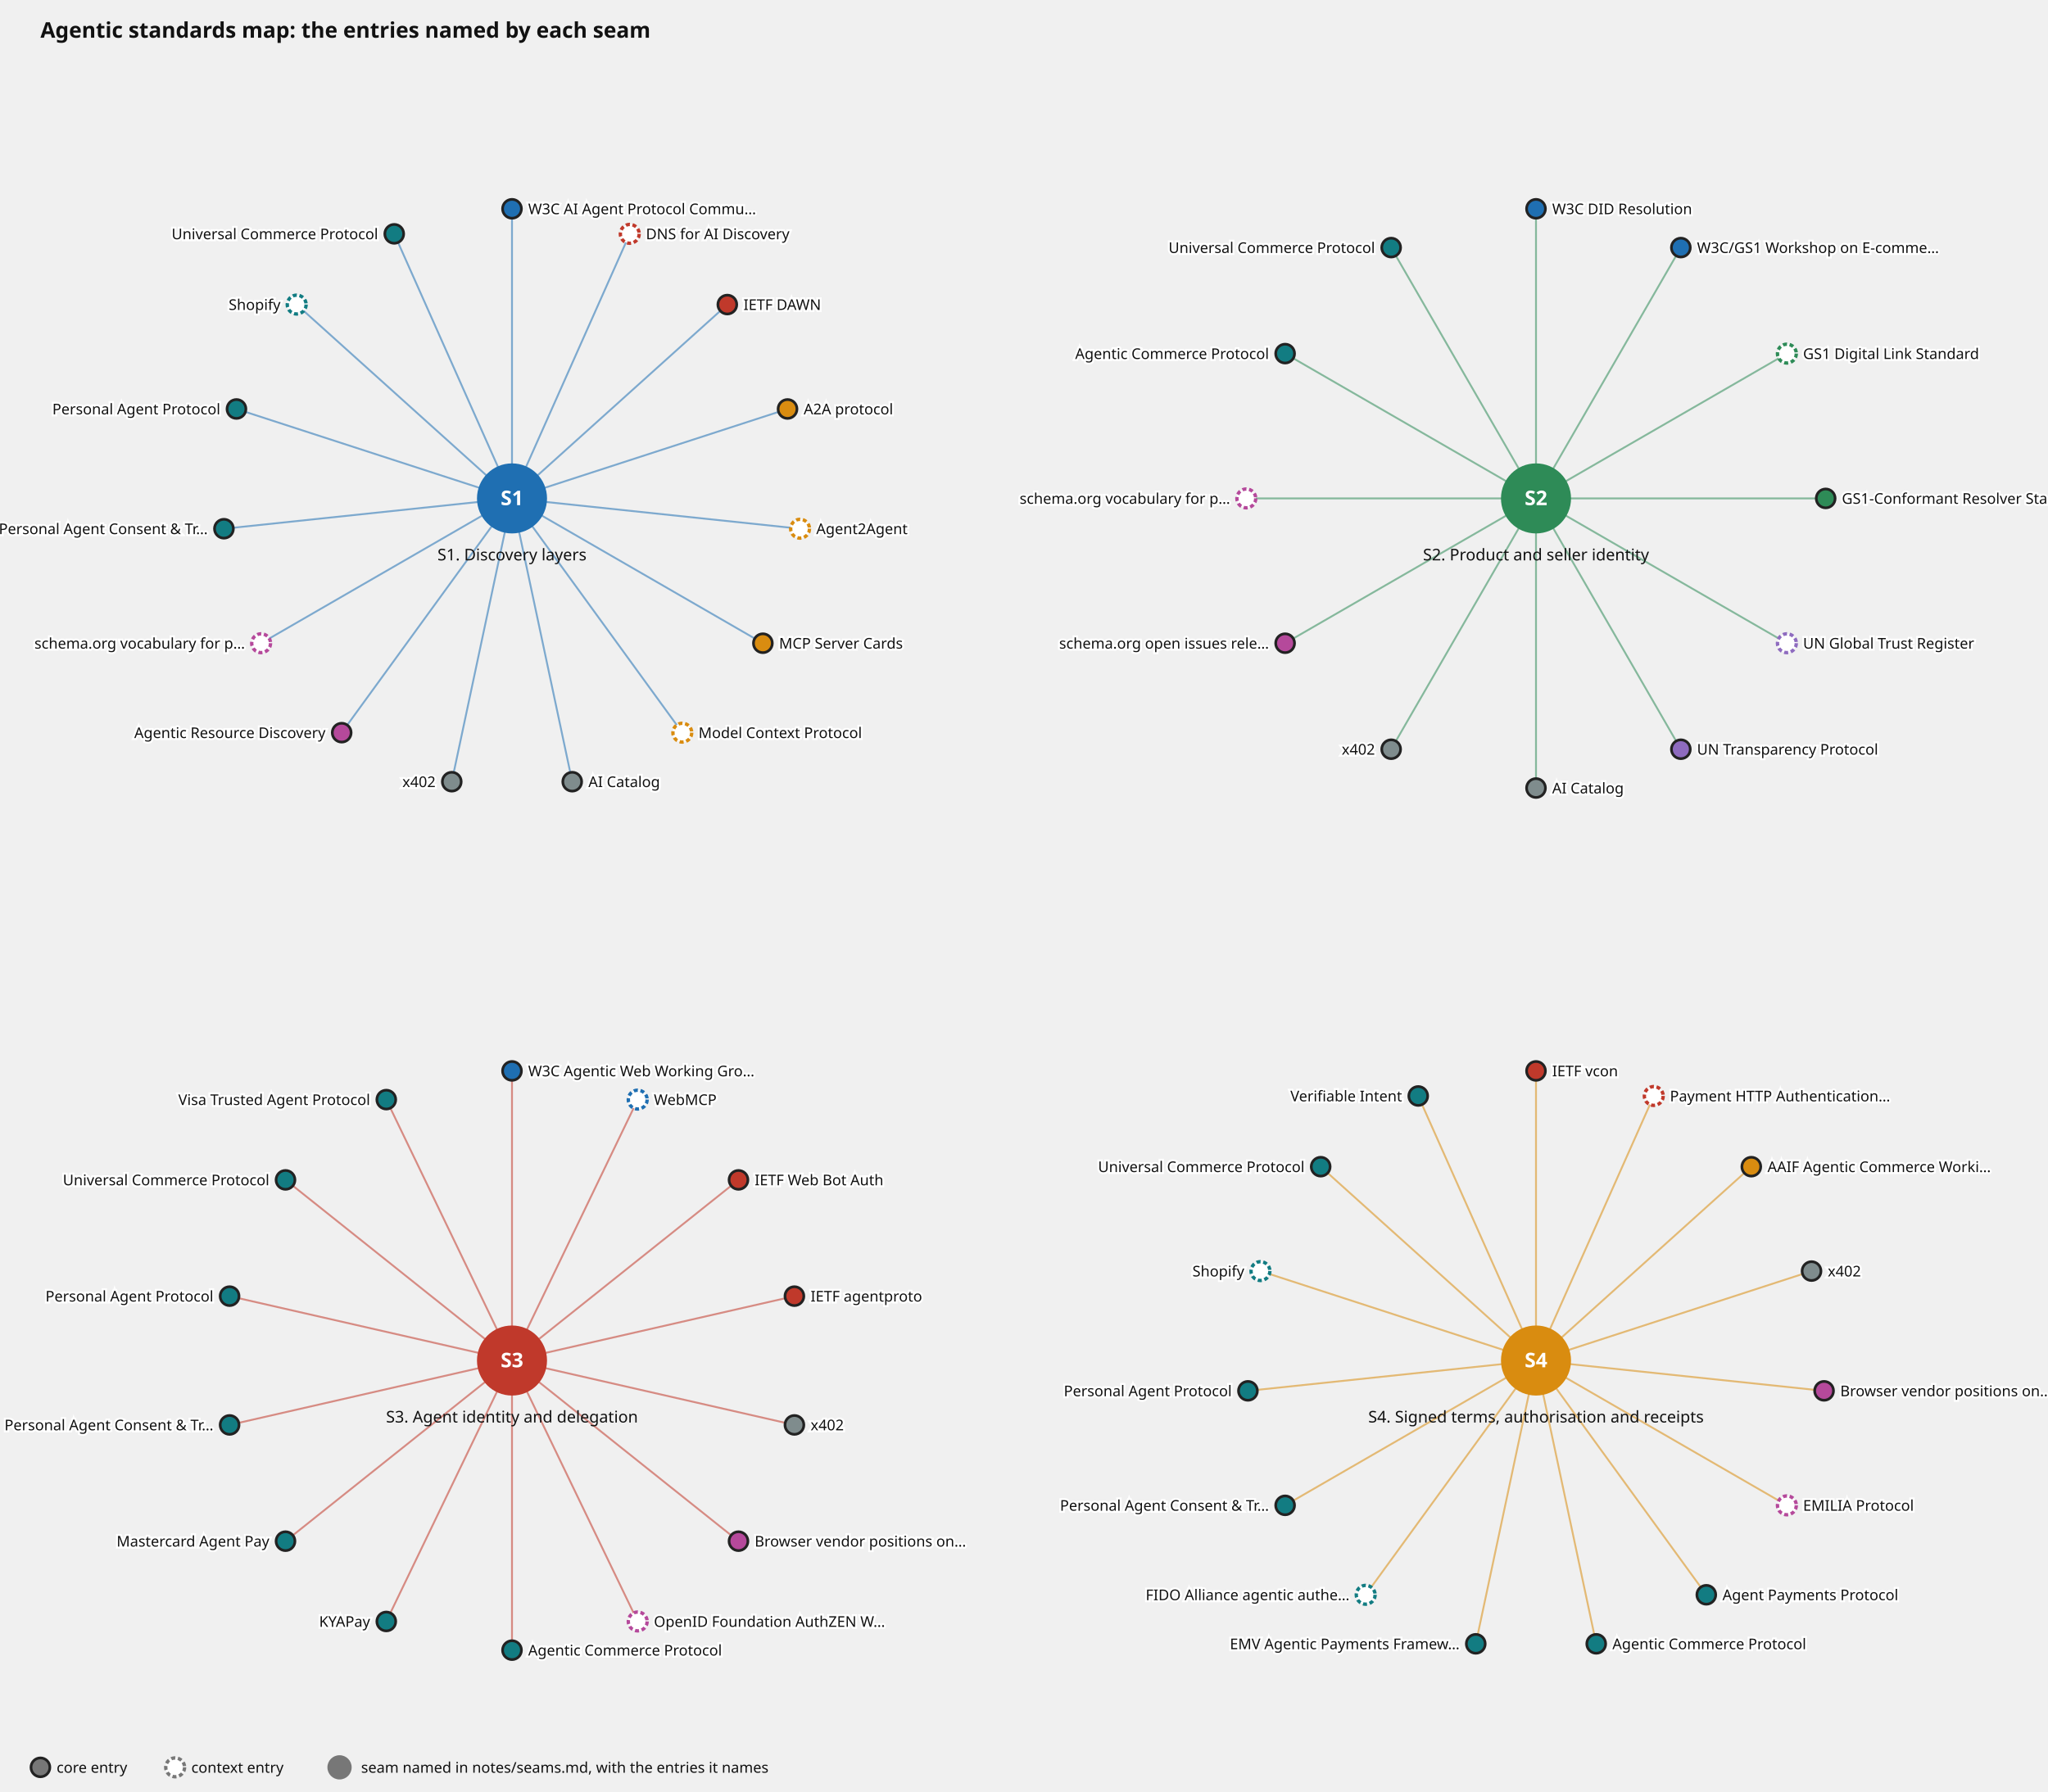
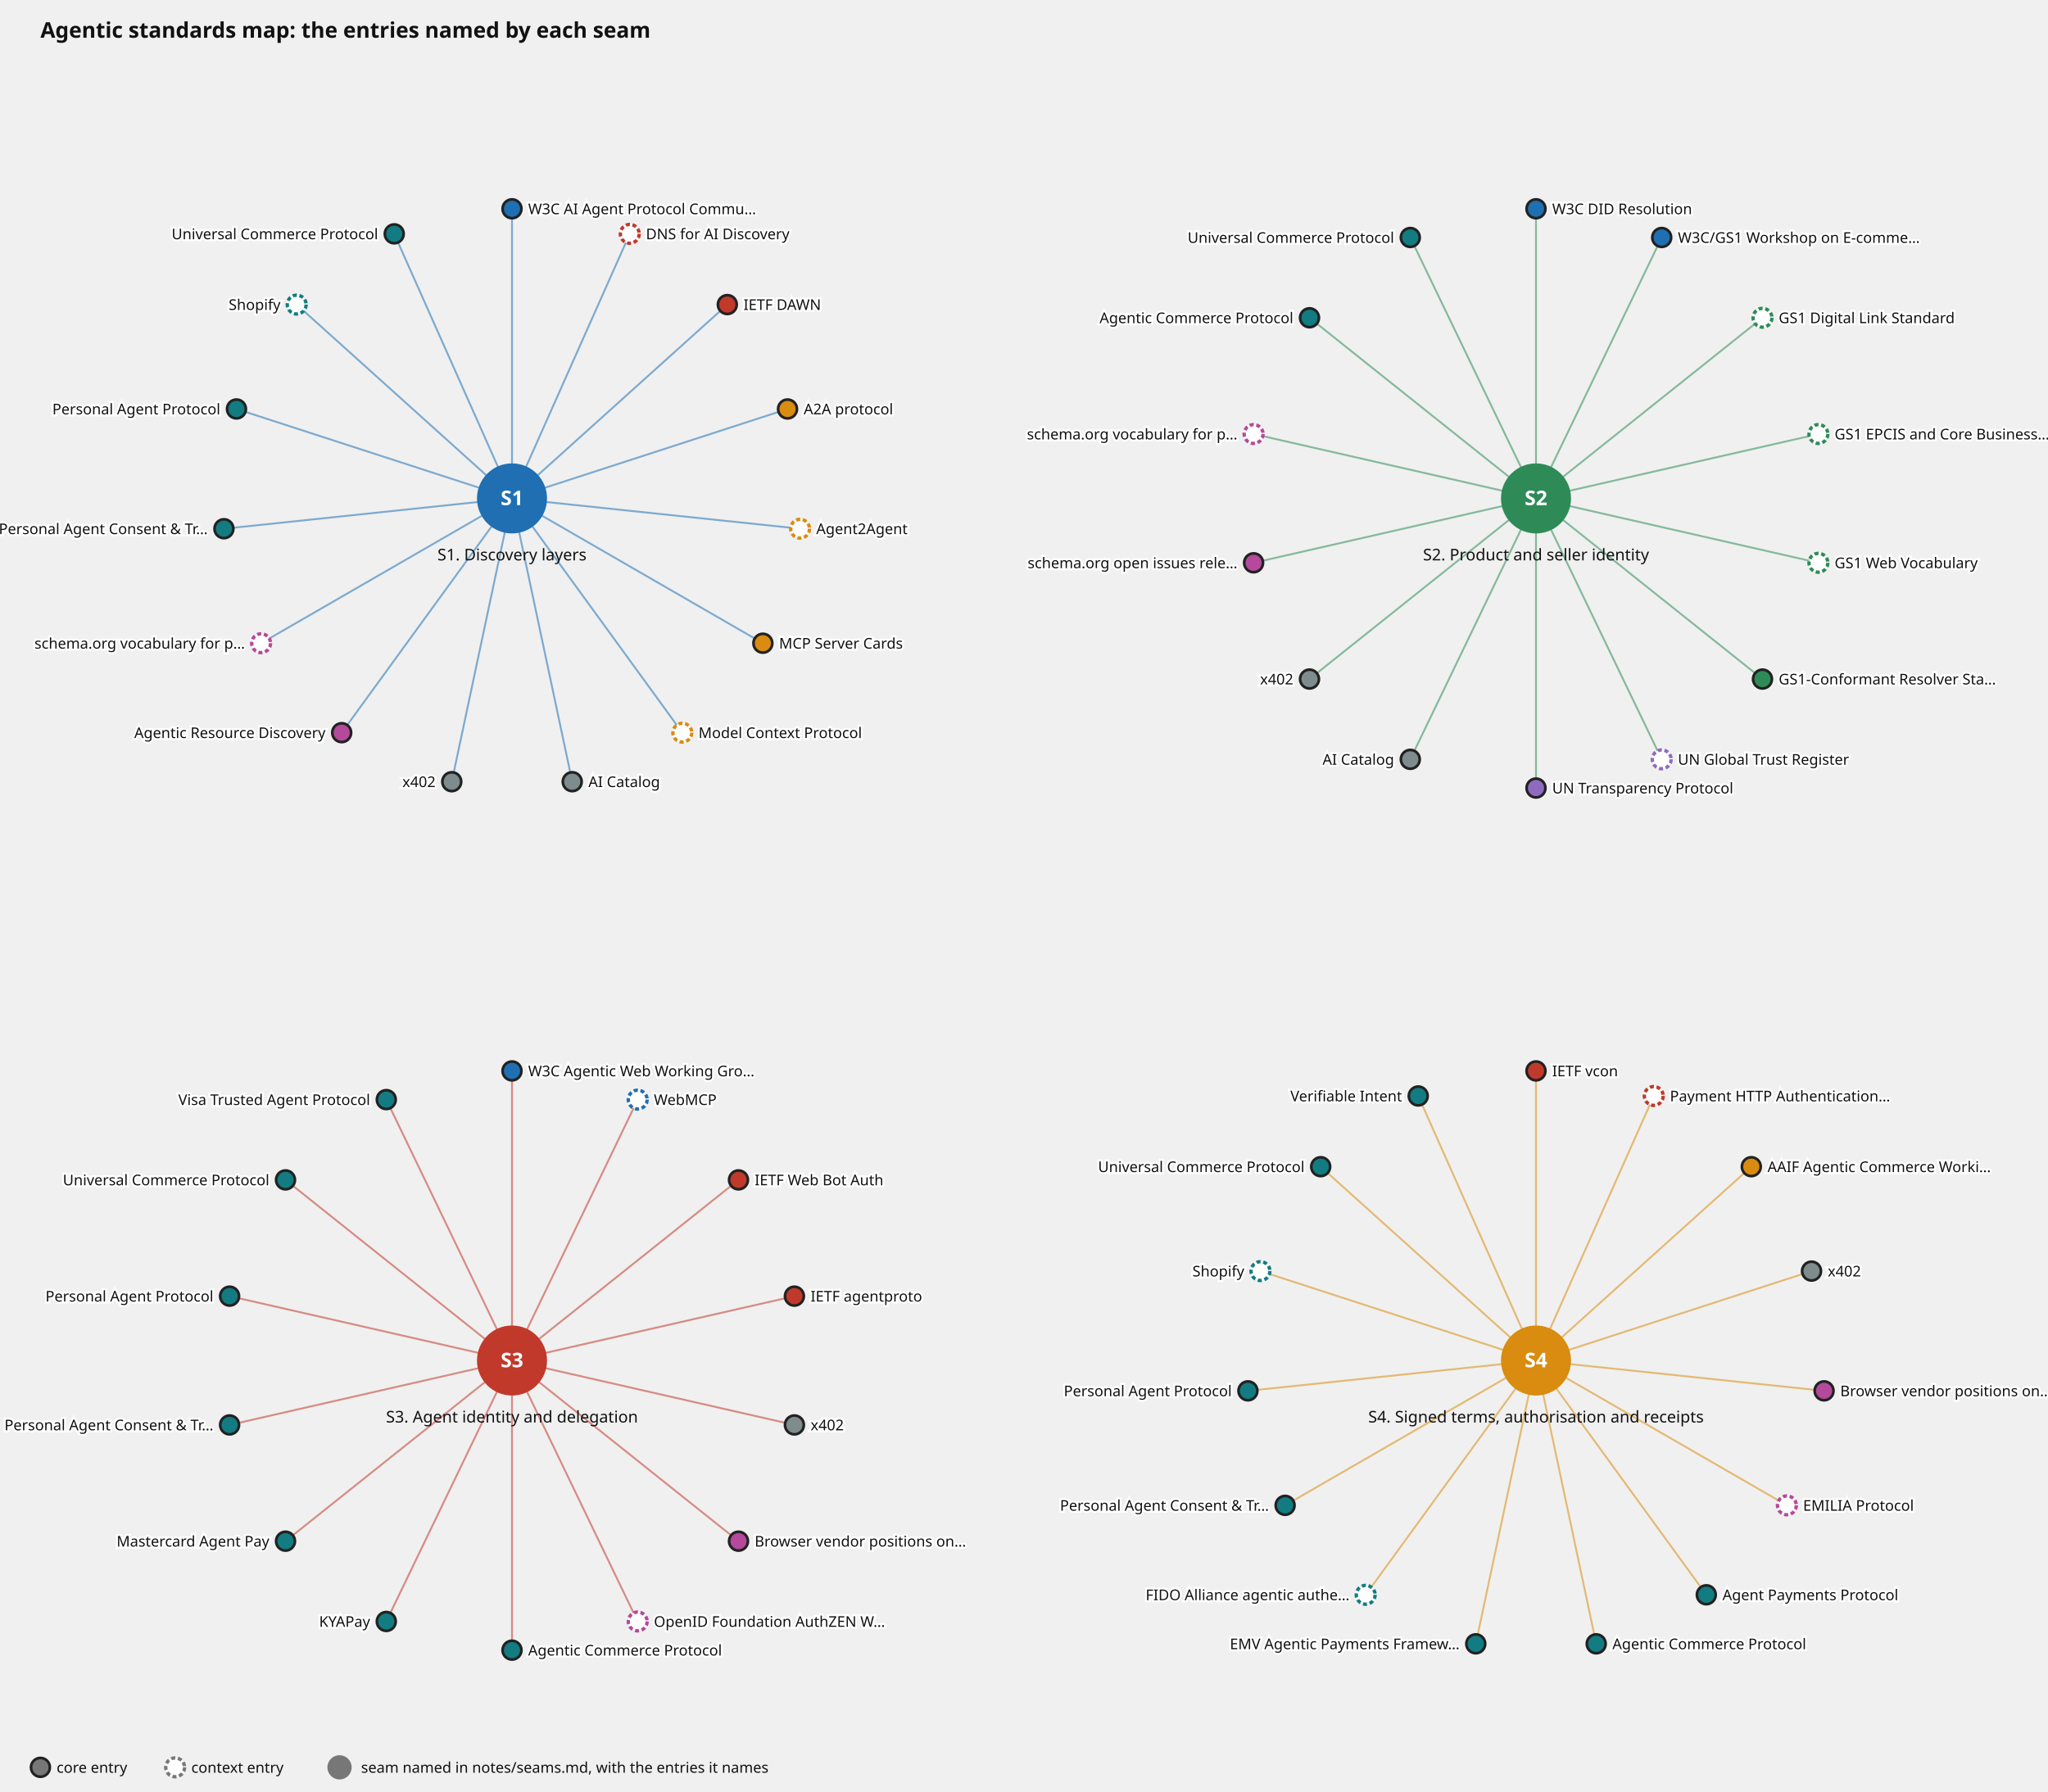
<svg xmlns="http://www.w3.org/2000/svg" xmlns:xlink="http://www.w3.org/1999/xlink" viewBox="0 0 1520 1330" width="1520" height="1330" role="img" aria-labelledby="gt2 gt2d" font-family="system-ui, sans-serif">
  <text x="30" y="28" font-size="16" font-weight="bold" fill="#111">Agentic standards map: the entries named by each seam</text>
  <g stroke="#1f6fb2" stroke-opacity="0.55" stroke-width="1.4">
    <line x1="380.0" y1="370.0" x2="380.0" y2="155.0" />
    <line x1="380.0" y1="370.0" x2="467.4" y2="173.6" />
    <line x1="380.0" y1="370.0" x2="539.8" y2="226.1" />
    <line x1="380.0" y1="370.0" x2="584.5" y2="303.6" />
    <line x1="380.0" y1="370.0" x2="593.8" y2="392.5" />
    <line x1="380.0" y1="370.0" x2="566.2" y2="477.5" />
    <line x1="380.0" y1="370.0" x2="506.4" y2="543.9" />
    <line x1="380.0" y1="370.0" x2="424.7" y2="580.3" />
    <line x1="380.0" y1="370.0" x2="335.3" y2="580.3" />
    <line x1="380.0" y1="370.0" x2="253.6" y2="543.9" />
    <line x1="380.0" y1="370.0" x2="193.8" y2="477.5" />
    <line x1="380.0" y1="370.0" x2="166.2" y2="392.5" />
    <line x1="380.0" y1="370.0" x2="175.5" y2="303.6" />
    <line x1="380.0" y1="370.0" x2="220.2" y2="226.1" />
    <line x1="380.0" y1="370.0" x2="292.6" y2="173.6" />
  </g>
  <a xlink:href="seams.html#s1-discovery-layers" href="seams.html#s1-discovery-layers" target="_top">
    <circle cx="380.0" cy="370.0" r="26" fill="#1f6fb2" />
    <text x="380.0" y="375.0" font-size="15" font-weight="bold" fill="#fff" text-anchor="middle">S1</text>
  </a>
  <text x="380.0" y="416.0" font-size="12" text-anchor="middle" fill="#111">S1. Discovery layers</text>
  <a xlink:href="entries/w3c-ai-agent-protocol-cg.html" href="entries/w3c-ai-agent-protocol-cg.html" target="_top">
    <circle cx="380.0" cy="155.0" r="7" fill="#1f6fb2" stroke="#222" stroke-width="2" />
    <text x="392.0" y="159.0" font-size="11" text-anchor="start" fill="#111" stroke="#fff" stroke-width="3" paint-order="stroke">W3C AI Agent Protocol Commu…</text>
  </a>
  <a xlink:href="entries/ietf-dnsaid.html" href="entries/ietf-dnsaid.html" target="_top">
    <circle cx="467.4" cy="173.6" r="7" fill="#fff" stroke="#c0392b" stroke-width="2.5" stroke-dasharray="3 2" />
    <text x="479.4" y="177.6" font-size="11" text-anchor="start" fill="#111" stroke="#fff" stroke-width="3" paint-order="stroke">DNS for AI Discovery</text>
  </a>
  <a xlink:href="entries/ietf-dawn.html" href="entries/ietf-dawn.html" target="_top">
    <circle cx="539.8" cy="226.1" r="7" fill="#c0392b" stroke="#222" stroke-width="2" />
    <text x="551.8" y="230.1" font-size="11" text-anchor="start" fill="#111" stroke="#fff" stroke-width="3" paint-order="stroke">IETF DAWN</text>
  </a>
  <a xlink:href="entries/a2a-discovery.html" href="entries/a2a-discovery.html" target="_top">
    <circle cx="584.5" cy="303.6" r="7" fill="#d98c10" stroke="#222" stroke-width="2" />
    <text x="596.5" y="307.6" font-size="11" text-anchor="start" fill="#111" stroke="#fff" stroke-width="3" paint-order="stroke">A2A protocol</text>
  </a>
  <a xlink:href="entries/a2a-core.html" href="entries/a2a-core.html" target="_top">
    <circle cx="593.8" cy="392.5" r="7" fill="#fff" stroke="#d98c10" stroke-width="2.5" stroke-dasharray="3 2" />
    <text x="605.8" y="396.5" font-size="11" text-anchor="start" fill="#111" stroke="#fff" stroke-width="3" paint-order="stroke">Agent2Agent</text>
  </a>
  <a xlink:href="entries/mcp-server-card.html" href="entries/mcp-server-card.html" target="_top">
    <circle cx="566.2" cy="477.5" r="7" fill="#d98c10" stroke="#222" stroke-width="2" />
    <text x="578.2" y="481.5" font-size="11" text-anchor="start" fill="#111" stroke="#fff" stroke-width="3" paint-order="stroke">MCP Server Cards</text>
  </a>
  <a xlink:href="entries/mcp-core.html" href="entries/mcp-core.html" target="_top">
    <circle cx="506.4" cy="543.9" r="7" fill="#fff" stroke="#d98c10" stroke-width="2.5" stroke-dasharray="3 2" />
    <text x="518.4" y="547.9" font-size="11" text-anchor="start" fill="#111" stroke="#fff" stroke-width="3" paint-order="stroke">Model Context Protocol</text>
  </a>
  <a xlink:href="entries/lf-ai-catalog.html" href="entries/lf-ai-catalog.html" target="_top">
    <circle cx="424.7" cy="580.3" r="7" fill="#7f8c8d" stroke="#222" stroke-width="2" />
    <text x="436.7" y="584.3" font-size="11" text-anchor="start" fill="#111" stroke="#fff" stroke-width="3" paint-order="stroke">AI Catalog</text>
  </a>
  <a xlink:href="entries/x402.html" href="entries/x402.html" target="_top">
    <circle cx="335.3" cy="580.3" r="7" fill="#7f8c8d" stroke="#222" stroke-width="2" />
    <text x="323.3" y="584.3" font-size="11" text-anchor="end" fill="#111" stroke="#fff" stroke-width="3" paint-order="stroke">x402</text>
  </a>
  <a xlink:href="entries/ard.html" href="entries/ard.html" target="_top">
    <circle cx="253.6" cy="543.9" r="7" fill="#b5499b" stroke="#222" stroke-width="2" />
    <text x="241.6" y="547.9" font-size="11" text-anchor="end" fill="#111" stroke="#fff" stroke-width="3" paint-order="stroke">Agentic Resource Discovery</text>
  </a>
  <a xlink:href="entries/schemaorg-baseline.html" href="entries/schemaorg-baseline.html" target="_top">
    <circle cx="193.8" cy="477.5" r="7" fill="#fff" stroke="#b5499b" stroke-width="2.5" stroke-dasharray="3 2" />
    <text x="181.8" y="481.5" font-size="11" text-anchor="end" fill="#111" stroke="#fff" stroke-width="3" paint-order="stroke">schema.org vocabulary for p…</text>
  </a>
  <a xlink:href="entries/pact.html" href="entries/pact.html" target="_top">
    <circle cx="166.2" cy="392.5" r="7" fill="#127c82" stroke="#222" stroke-width="2" />
    <text x="154.2" y="396.5" font-size="11" text-anchor="end" fill="#111" stroke="#fff" stroke-width="3" paint-order="stroke">Personal Agent Consent &amp; Tr…</text>
  </a>
  <a xlink:href="entries/pap.html" href="entries/pap.html" target="_top">
    <circle cx="175.5" cy="303.6" r="7" fill="#127c82" stroke="#222" stroke-width="2" />
    <text x="163.5" y="307.6" font-size="11" text-anchor="end" fill="#111" stroke="#fff" stroke-width="3" paint-order="stroke">Personal Agent Protocol</text>
  </a>
  <a xlink:href="entries/shopify.html" href="entries/shopify.html" target="_top">
    <circle cx="220.2" cy="226.1" r="7" fill="#fff" stroke="#127c82" stroke-width="2.5" stroke-dasharray="3 2" />
    <text x="208.2" y="230.1" font-size="11" text-anchor="end" fill="#111" stroke="#fff" stroke-width="3" paint-order="stroke">Shopify</text>
  </a>
  <a xlink:href="entries/ucp.html" href="entries/ucp.html" target="_top">
    <circle cx="292.6" cy="173.6" r="7" fill="#127c82" stroke="#222" stroke-width="2" />
    <text x="280.6" y="177.6" font-size="11" text-anchor="end" fill="#111" stroke="#fff" stroke-width="3" paint-order="stroke">Universal Commerce Protocol</text>
  </a>
  <g stroke="#2e8b57" stroke-opacity="0.55" stroke-width="1.4">
    <line x1="1140.0" y1="370.0" x2="1140.0" y2="155.0" />
-     <line x1="1140.0" y1="370.0" x2="1247.5" y2="183.8" />
-     <line x1="1140.0" y1="370.0" x2="1326.2" y2="262.5" />
-     <line x1="1140.0" y1="370.0" x2="1355.0" y2="370.0" />
-     <line x1="1140.0" y1="370.0" x2="1326.2" y2="477.5" />
-     <line x1="1140.0" y1="370.0" x2="1247.5" y2="556.2" />
+     <line x1="1140.0" y1="370.0" x2="1233.3" y2="176.3" />
+     <line x1="1140.0" y1="370.0" x2="1308.1" y2="235.9" />
+     <line x1="1140.0" y1="370.0" x2="1349.6" y2="322.2" />
+     <line x1="1140.0" y1="370.0" x2="1349.6" y2="417.8" />
+     <line x1="1140.0" y1="370.0" x2="1308.1" y2="504.1" />
+     <line x1="1140.0" y1="370.0" x2="1233.3" y2="563.7" />
    <line x1="1140.0" y1="370.0" x2="1140.0" y2="585.0" />
-     <line x1="1140.0" y1="370.0" x2="1032.5" y2="556.2" />
-     <line x1="1140.0" y1="370.0" x2="953.8" y2="477.5" />
-     <line x1="1140.0" y1="370.0" x2="925.0" y2="370.0" />
-     <line x1="1140.0" y1="370.0" x2="953.8" y2="262.5" />
-     <line x1="1140.0" y1="370.0" x2="1032.5" y2="183.8" />
+     <line x1="1140.0" y1="370.0" x2="1046.7" y2="563.7" />
+     <line x1="1140.0" y1="370.0" x2="971.9" y2="504.1" />
+     <line x1="1140.0" y1="370.0" x2="930.4" y2="417.8" />
+     <line x1="1140.0" y1="370.0" x2="930.4" y2="322.2" />
+     <line x1="1140.0" y1="370.0" x2="971.9" y2="235.9" />
+     <line x1="1140.0" y1="370.0" x2="1046.7" y2="176.3" />
  </g>
  <a xlink:href="seams.html#s2-product-and-seller-identity" href="seams.html#s2-product-and-seller-identity" target="_top">
    <circle cx="1140.0" cy="370.0" r="26" fill="#2e8b57" />
    <text x="1140.0" y="375.0" font-size="15" font-weight="bold" fill="#fff" text-anchor="middle">S2</text>
  </a>
  <text x="1140.0" y="416.0" font-size="12" text-anchor="middle" fill="#111">S2. Product and seller identity</text>
  <a xlink:href="entries/w3c-did-resolution.html" href="entries/w3c-did-resolution.html" target="_top">
    <circle cx="1140.0" cy="155.0" r="7" fill="#1f6fb2" stroke="#222" stroke-width="2" />
    <text x="1152.0" y="159.0" font-size="11" text-anchor="start" fill="#111" stroke="#fff" stroke-width="3" paint-order="stroke">W3C DID Resolution</text>
  </a>
  <a xlink:href="entries/w3c-gs1-ecommerce-workshop.html" href="entries/w3c-gs1-ecommerce-workshop.html" target="_top">
-     <circle cx="1247.5" cy="183.8" r="7" fill="#1f6fb2" stroke="#222" stroke-width="2" />
-     <text x="1259.5" y="187.8" font-size="11" text-anchor="start" fill="#111" stroke="#fff" stroke-width="3" paint-order="stroke">W3C/GS1 Workshop on E-comme…</text>
+     <circle cx="1233.3" cy="176.3" r="7" fill="#1f6fb2" stroke="#222" stroke-width="2" />
+     <text x="1245.3" y="180.3" font-size="11" text-anchor="start" fill="#111" stroke="#fff" stroke-width="3" paint-order="stroke">W3C/GS1 Workshop on E-comme…</text>
  </a>
  <a xlink:href="entries/gs1-digital-link.html" href="entries/gs1-digital-link.html" target="_top">
-     <circle cx="1326.2" cy="262.5" r="7" fill="#fff" stroke="#2e8b57" stroke-width="2.5" stroke-dasharray="3 2" />
-     <text x="1338.2" y="266.5" font-size="11" text-anchor="start" fill="#111" stroke="#fff" stroke-width="3" paint-order="stroke">GS1 Digital Link Standard</text>
+     <circle cx="1308.1" cy="235.9" r="7" fill="#fff" stroke="#2e8b57" stroke-width="2.5" stroke-dasharray="3 2" />
+     <text x="1320.1" y="239.9" font-size="11" text-anchor="start" fill="#111" stroke="#fff" stroke-width="3" paint-order="stroke">GS1 Digital Link Standard</text>
+   </a>
+   <a xlink:href="entries/gs1-epcis.html" href="entries/gs1-epcis.html" target="_top">
+     <circle cx="1349.6" cy="322.2" r="7" fill="#fff" stroke="#2e8b57" stroke-width="2.5" stroke-dasharray="3 2" />
+     <text x="1361.6" y="326.2" font-size="11" text-anchor="start" fill="#111" stroke="#fff" stroke-width="3" paint-order="stroke">GS1 EPCIS and Core Business…</text>
+   </a>
+   <a xlink:href="entries/gs1-web-vocabulary.html" href="entries/gs1-web-vocabulary.html" target="_top">
+     <circle cx="1349.6" cy="417.8" r="7" fill="#fff" stroke="#2e8b57" stroke-width="2.5" stroke-dasharray="3 2" />
+     <text x="1361.6" y="421.8" font-size="11" text-anchor="start" fill="#111" stroke="#fff" stroke-width="3" paint-order="stroke">GS1 Web Vocabulary</text>
  </a>
  <a xlink:href="entries/gs1-conformant-resolver.html" href="entries/gs1-conformant-resolver.html" target="_top">
-     <circle cx="1355.0" cy="370.0" r="7" fill="#2e8b57" stroke="#222" stroke-width="2" />
-     <text x="1367.0" y="374.0" font-size="11" text-anchor="start" fill="#111" stroke="#fff" stroke-width="3" paint-order="stroke">GS1-Conformant Resolver Sta…</text>
+     <circle cx="1308.1" cy="504.1" r="7" fill="#2e8b57" stroke="#222" stroke-width="2" />
+     <text x="1320.1" y="508.1" font-size="11" text-anchor="start" fill="#111" stroke="#fff" stroke-width="3" paint-order="stroke">GS1-Conformant Resolver Sta…</text>
  </a>
  <a xlink:href="entries/un-gtr-urn.html" href="entries/un-gtr-urn.html" target="_top">
-     <circle cx="1326.2" cy="477.5" r="7" fill="#fff" stroke="#8e6bbf" stroke-width="2.5" stroke-dasharray="3 2" />
-     <text x="1338.2" y="481.5" font-size="11" text-anchor="start" fill="#111" stroke="#fff" stroke-width="3" paint-order="stroke">UN Global Trust Register</text>
+     <circle cx="1233.3" cy="563.7" r="7" fill="#fff" stroke="#8e6bbf" stroke-width="2.5" stroke-dasharray="3 2" />
+     <text x="1245.3" y="567.7" font-size="11" text-anchor="start" fill="#111" stroke="#fff" stroke-width="3" paint-order="stroke">UN Global Trust Register</text>
  </a>
  <a xlink:href="entries/untp-identity-resolver.html" href="entries/untp-identity-resolver.html" target="_top">
-     <circle cx="1247.5" cy="556.2" r="7" fill="#8e6bbf" stroke="#222" stroke-width="2" />
-     <text x="1259.5" y="560.2" font-size="11" text-anchor="start" fill="#111" stroke="#fff" stroke-width="3" paint-order="stroke">UN Transparency Protocol</text>
+     <circle cx="1140.0" cy="585.0" r="7" fill="#8e6bbf" stroke="#222" stroke-width="2" />
+     <text x="1152.0" y="589.0" font-size="11" text-anchor="start" fill="#111" stroke="#fff" stroke-width="3" paint-order="stroke">UN Transparency Protocol</text>
  </a>
  <a xlink:href="entries/lf-ai-catalog.html" href="entries/lf-ai-catalog.html" target="_top">
-     <circle cx="1140.0" cy="585.0" r="7" fill="#7f8c8d" stroke="#222" stroke-width="2" />
-     <text x="1152.0" y="589.0" font-size="11" text-anchor="start" fill="#111" stroke="#fff" stroke-width="3" paint-order="stroke">AI Catalog</text>
+     <circle cx="1046.7" cy="563.7" r="7" fill="#7f8c8d" stroke="#222" stroke-width="2" />
+     <text x="1034.7" y="567.7" font-size="11" text-anchor="end" fill="#111" stroke="#fff" stroke-width="3" paint-order="stroke">AI Catalog</text>
  </a>
  <a xlink:href="entries/x402.html" href="entries/x402.html" target="_top">
-     <circle cx="1032.5" cy="556.2" r="7" fill="#7f8c8d" stroke="#222" stroke-width="2" />
-     <text x="1020.5" y="560.2" font-size="11" text-anchor="end" fill="#111" stroke="#fff" stroke-width="3" paint-order="stroke">x402</text>
+     <circle cx="971.9" cy="504.1" r="7" fill="#7f8c8d" stroke="#222" stroke-width="2" />
+     <text x="959.9" y="508.1" font-size="11" text-anchor="end" fill="#111" stroke="#fff" stroke-width="3" paint-order="stroke">x402</text>
  </a>
  <a xlink:href="entries/schemaorg-open-agent-commerce-items.html" href="entries/schemaorg-open-agent-commerce-items.html" target="_top">
-     <circle cx="953.8" cy="477.5" r="7" fill="#b5499b" stroke="#222" stroke-width="2" />
-     <text x="941.8" y="481.5" font-size="11" text-anchor="end" fill="#111" stroke="#fff" stroke-width="3" paint-order="stroke">schema.org open issues rele…</text>
+     <circle cx="930.4" cy="417.8" r="7" fill="#b5499b" stroke="#222" stroke-width="2" />
+     <text x="918.4" y="421.8" font-size="11" text-anchor="end" fill="#111" stroke="#fff" stroke-width="3" paint-order="stroke">schema.org open issues rele…</text>
  </a>
  <a xlink:href="entries/schemaorg-baseline.html" href="entries/schemaorg-baseline.html" target="_top">
-     <circle cx="925.0" cy="370.0" r="7" fill="#fff" stroke="#b5499b" stroke-width="2.5" stroke-dasharray="3 2" />
-     <text x="913.0" y="374.0" font-size="11" text-anchor="end" fill="#111" stroke="#fff" stroke-width="3" paint-order="stroke">schema.org vocabulary for p…</text>
+     <circle cx="930.4" cy="322.2" r="7" fill="#fff" stroke="#b5499b" stroke-width="2.5" stroke-dasharray="3 2" />
+     <text x="918.4" y="326.2" font-size="11" text-anchor="end" fill="#111" stroke="#fff" stroke-width="3" paint-order="stroke">schema.org vocabulary for p…</text>
  </a>
  <a xlink:href="entries/acp.html" href="entries/acp.html" target="_top">
-     <circle cx="953.8" cy="262.5" r="7" fill="#127c82" stroke="#222" stroke-width="2" />
-     <text x="941.8" y="266.5" font-size="11" text-anchor="end" fill="#111" stroke="#fff" stroke-width="3" paint-order="stroke">Agentic Commerce Protocol</text>
+     <circle cx="971.9" cy="235.9" r="7" fill="#127c82" stroke="#222" stroke-width="2" />
+     <text x="959.9" y="239.9" font-size="11" text-anchor="end" fill="#111" stroke="#fff" stroke-width="3" paint-order="stroke">Agentic Commerce Protocol</text>
  </a>
  <a xlink:href="entries/ucp.html" href="entries/ucp.html" target="_top">
-     <circle cx="1032.5" cy="183.8" r="7" fill="#127c82" stroke="#222" stroke-width="2" />
-     <text x="1020.5" y="187.8" font-size="11" text-anchor="end" fill="#111" stroke="#fff" stroke-width="3" paint-order="stroke">Universal Commerce Protocol</text>
+     <circle cx="1046.7" cy="176.3" r="7" fill="#127c82" stroke="#222" stroke-width="2" />
+     <text x="1034.7" y="180.3" font-size="11" text-anchor="end" fill="#111" stroke="#fff" stroke-width="3" paint-order="stroke">Universal Commerce Protocol</text>
  </a>
  <g stroke="#c0392b" stroke-opacity="0.55" stroke-width="1.4">
    <line x1="380.0" y1="1010.0" x2="380.0" y2="795.0" />
    <line x1="380.0" y1="1010.0" x2="473.3" y2="816.3" />
    <line x1="380.0" y1="1010.0" x2="548.1" y2="875.9" />
    <line x1="380.0" y1="1010.0" x2="589.6" y2="962.2" />
    <line x1="380.0" y1="1010.0" x2="589.6" y2="1057.8" />
    <line x1="380.0" y1="1010.0" x2="548.1" y2="1144.1" />
    <line x1="380.0" y1="1010.0" x2="473.3" y2="1203.7" />
    <line x1="380.0" y1="1010.0" x2="380.0" y2="1225.0" />
    <line x1="380.0" y1="1010.0" x2="286.7" y2="1203.7" />
    <line x1="380.0" y1="1010.0" x2="211.9" y2="1144.1" />
    <line x1="380.0" y1="1010.0" x2="170.4" y2="1057.8" />
    <line x1="380.0" y1="1010.0" x2="170.4" y2="962.2" />
    <line x1="380.0" y1="1010.0" x2="211.9" y2="875.9" />
    <line x1="380.0" y1="1010.0" x2="286.7" y2="816.3" />
  </g>
  <a xlink:href="seams.html#s3-agent-identity-and-delegation" href="seams.html#s3-agent-identity-and-delegation" target="_top">
    <circle cx="380.0" cy="1010.0" r="26" fill="#c0392b" />
    <text x="380.0" y="1015.0" font-size="15" font-weight="bold" fill="#fff" text-anchor="middle">S3</text>
  </a>
  <text x="380.0" y="1056.0" font-size="12" text-anchor="middle" fill="#111">S3. Agent identity and delegation</text>
  <a xlink:href="entries/w3c-agenticweb-wg.html" href="entries/w3c-agenticweb-wg.html" target="_top">
    <circle cx="380.0" cy="795.0" r="7" fill="#1f6fb2" stroke="#222" stroke-width="2" />
    <text x="392.0" y="799.0" font-size="11" text-anchor="start" fill="#111" stroke="#fff" stroke-width="3" paint-order="stroke">W3C Agentic Web Working Gro…</text>
  </a>
  <a xlink:href="entries/w3c-webmcp-cg-report.html" href="entries/w3c-webmcp-cg-report.html" target="_top">
    <circle cx="473.3" cy="816.3" r="7" fill="#fff" stroke="#1f6fb2" stroke-width="2.5" stroke-dasharray="3 2" />
    <text x="485.3" y="820.3" font-size="11" text-anchor="start" fill="#111" stroke="#fff" stroke-width="3" paint-order="stroke">WebMCP</text>
  </a>
  <a xlink:href="entries/ietf-webbotauth.html" href="entries/ietf-webbotauth.html" target="_top">
    <circle cx="548.1" cy="875.9" r="7" fill="#c0392b" stroke="#222" stroke-width="2" />
    <text x="560.1" y="879.9" font-size="11" text-anchor="start" fill="#111" stroke="#fff" stroke-width="3" paint-order="stroke">IETF Web Bot Auth</text>
  </a>
  <a xlink:href="entries/ietf-agentproto.html" href="entries/ietf-agentproto.html" target="_top">
    <circle cx="589.6" cy="962.2" r="7" fill="#c0392b" stroke="#222" stroke-width="2" />
    <text x="601.6" y="966.2" font-size="11" text-anchor="start" fill="#111" stroke="#fff" stroke-width="3" paint-order="stroke">IETF agentproto</text>
  </a>
  <a xlink:href="entries/x402.html" href="entries/x402.html" target="_top">
    <circle cx="589.6" cy="1057.8" r="7" fill="#7f8c8d" stroke="#222" stroke-width="2" />
    <text x="601.6" y="1061.8" font-size="11" text-anchor="start" fill="#111" stroke="#fff" stroke-width="3" paint-order="stroke">x402</text>
  </a>
  <a xlink:href="entries/browsers-webmcp.html" href="entries/browsers-webmcp.html" target="_top">
    <circle cx="548.1" cy="1144.1" r="7" fill="#b5499b" stroke="#222" stroke-width="2" />
    <text x="560.1" y="1148.1" font-size="11" text-anchor="start" fill="#111" stroke="#fff" stroke-width="3" paint-order="stroke">Browser vendor positions on…</text>
  </a>
  <a xlink:href="entries/oidf-authzen-agents.html" href="entries/oidf-authzen-agents.html" target="_top">
    <circle cx="473.3" cy="1203.7" r="7" fill="#fff" stroke="#b5499b" stroke-width="2.5" stroke-dasharray="3 2" />
    <text x="485.3" y="1207.7" font-size="11" text-anchor="start" fill="#111" stroke="#fff" stroke-width="3" paint-order="stroke">OpenID Foundation AuthZEN W…</text>
  </a>
  <a xlink:href="entries/acp.html" href="entries/acp.html" target="_top">
    <circle cx="380.0" cy="1225.0" r="7" fill="#127c82" stroke="#222" stroke-width="2" />
    <text x="392.0" y="1229.0" font-size="11" text-anchor="start" fill="#111" stroke="#fff" stroke-width="3" paint-order="stroke">Agentic Commerce Protocol</text>
  </a>
  <a xlink:href="entries/kyapay.html" href="entries/kyapay.html" target="_top">
    <circle cx="286.7" cy="1203.7" r="7" fill="#127c82" stroke="#222" stroke-width="2" />
    <text x="274.7" y="1207.7" font-size="11" text-anchor="end" fill="#111" stroke="#fff" stroke-width="3" paint-order="stroke">KYAPay</text>
  </a>
  <a xlink:href="entries/mastercard-agent-pay.html" href="entries/mastercard-agent-pay.html" target="_top">
    <circle cx="211.9" cy="1144.1" r="7" fill="#127c82" stroke="#222" stroke-width="2" />
    <text x="199.9" y="1148.1" font-size="11" text-anchor="end" fill="#111" stroke="#fff" stroke-width="3" paint-order="stroke">Mastercard Agent Pay</text>
  </a>
  <a xlink:href="entries/pact.html" href="entries/pact.html" target="_top">
    <circle cx="170.4" cy="1057.8" r="7" fill="#127c82" stroke="#222" stroke-width="2" />
    <text x="158.4" y="1061.8" font-size="11" text-anchor="end" fill="#111" stroke="#fff" stroke-width="3" paint-order="stroke">Personal Agent Consent &amp; Tr…</text>
  </a>
  <a xlink:href="entries/pap.html" href="entries/pap.html" target="_top">
    <circle cx="170.4" cy="962.2" r="7" fill="#127c82" stroke="#222" stroke-width="2" />
    <text x="158.4" y="966.2" font-size="11" text-anchor="end" fill="#111" stroke="#fff" stroke-width="3" paint-order="stroke">Personal Agent Protocol</text>
  </a>
  <a xlink:href="entries/ucp.html" href="entries/ucp.html" target="_top">
    <circle cx="211.9" cy="875.9" r="7" fill="#127c82" stroke="#222" stroke-width="2" />
    <text x="199.9" y="879.9" font-size="11" text-anchor="end" fill="#111" stroke="#fff" stroke-width="3" paint-order="stroke">Universal Commerce Protocol</text>
  </a>
  <a xlink:href="entries/visa-tap.html" href="entries/visa-tap.html" target="_top">
    <circle cx="286.7" cy="816.3" r="7" fill="#127c82" stroke="#222" stroke-width="2" />
    <text x="274.7" y="820.3" font-size="11" text-anchor="end" fill="#111" stroke="#fff" stroke-width="3" paint-order="stroke">Visa Trusted Agent Protocol</text>
  </a>
  <g stroke="#d98c10" stroke-opacity="0.55" stroke-width="1.4">
    <line x1="1140.0" y1="1010.0" x2="1140.0" y2="795.0" />
    <line x1="1140.0" y1="1010.0" x2="1227.4" y2="813.6" />
    <line x1="1140.0" y1="1010.0" x2="1299.8" y2="866.1" />
    <line x1="1140.0" y1="1010.0" x2="1344.5" y2="943.6" />
    <line x1="1140.0" y1="1010.0" x2="1353.8" y2="1032.5" />
    <line x1="1140.0" y1="1010.0" x2="1326.2" y2="1117.5" />
    <line x1="1140.0" y1="1010.0" x2="1266.4" y2="1183.9" />
    <line x1="1140.0" y1="1010.0" x2="1184.7" y2="1220.3" />
    <line x1="1140.0" y1="1010.0" x2="1095.3" y2="1220.3" />
    <line x1="1140.0" y1="1010.0" x2="1013.6" y2="1183.9" />
    <line x1="1140.0" y1="1010.0" x2="953.8" y2="1117.5" />
    <line x1="1140.0" y1="1010.0" x2="926.2" y2="1032.5" />
    <line x1="1140.0" y1="1010.0" x2="935.5" y2="943.6" />
    <line x1="1140.0" y1="1010.0" x2="980.2" y2="866.1" />
    <line x1="1140.0" y1="1010.0" x2="1052.6" y2="813.6" />
  </g>
  <a xlink:href="seams.html#s4-signed-terms-authorisation-and-receipts" href="seams.html#s4-signed-terms-authorisation-and-receipts" target="_top">
    <circle cx="1140.0" cy="1010.0" r="26" fill="#d98c10" />
    <text x="1140.0" y="1015.0" font-size="15" font-weight="bold" fill="#fff" text-anchor="middle">S4</text>
  </a>
  <text x="1140.0" y="1056.0" font-size="12" text-anchor="middle" fill="#111">S4. Signed terms, authorisation and receipts</text>
  <a xlink:href="entries/ietf-vcon.html" href="entries/ietf-vcon.html" target="_top">
    <circle cx="1140.0" cy="795.0" r="7" fill="#c0392b" stroke="#222" stroke-width="2" />
    <text x="1152.0" y="799.0" font-size="11" text-anchor="start" fill="#111" stroke="#fff" stroke-width="3" paint-order="stroke">IETF vcon</text>
  </a>
  <a xlink:href="entries/ietf-httpauth-payment.html" href="entries/ietf-httpauth-payment.html" target="_top">
    <circle cx="1227.4" cy="813.6" r="7" fill="#fff" stroke="#c0392b" stroke-width="2.5" stroke-dasharray="3 2" />
    <text x="1239.4" y="817.6" font-size="11" text-anchor="start" fill="#111" stroke="#fff" stroke-width="3" paint-order="stroke">Payment HTTP Authentication…</text>
  </a>
  <a xlink:href="entries/aaif-wg-agentic-commerce.html" href="entries/aaif-wg-agentic-commerce.html" target="_top">
    <circle cx="1299.8" cy="866.1" r="7" fill="#d98c10" stroke="#222" stroke-width="2" />
    <text x="1311.8" y="870.1" font-size="11" text-anchor="start" fill="#111" stroke="#fff" stroke-width="3" paint-order="stroke">AAIF Agentic Commerce Worki…</text>
  </a>
  <a xlink:href="entries/x402.html" href="entries/x402.html" target="_top">
    <circle cx="1344.5" cy="943.6" r="7" fill="#7f8c8d" stroke="#222" stroke-width="2" />
    <text x="1356.5" y="947.6" font-size="11" text-anchor="start" fill="#111" stroke="#fff" stroke-width="3" paint-order="stroke">x402</text>
  </a>
  <a xlink:href="entries/browsers-webmcp.html" href="entries/browsers-webmcp.html" target="_top">
    <circle cx="1353.8" cy="1032.5" r="7" fill="#b5499b" stroke="#222" stroke-width="2" />
    <text x="1365.8" y="1036.5" font-size="11" text-anchor="start" fill="#111" stroke="#fff" stroke-width="3" paint-order="stroke">Browser vendor positions on…</text>
  </a>
  <a xlink:href="entries/emilia-protocol.html" href="entries/emilia-protocol.html" target="_top">
    <circle cx="1326.2" cy="1117.5" r="7" fill="#fff" stroke="#b5499b" stroke-width="2.5" stroke-dasharray="3 2" />
    <text x="1338.2" y="1121.5" font-size="11" text-anchor="start" fill="#111" stroke="#fff" stroke-width="3" paint-order="stroke">EMILIA Protocol</text>
  </a>
  <a xlink:href="entries/ap2.html" href="entries/ap2.html" target="_top">
    <circle cx="1266.4" cy="1183.9" r="7" fill="#127c82" stroke="#222" stroke-width="2" />
    <text x="1278.4" y="1187.9" font-size="11" text-anchor="start" fill="#111" stroke="#fff" stroke-width="3" paint-order="stroke">Agent Payments Protocol</text>
  </a>
  <a xlink:href="entries/acp.html" href="entries/acp.html" target="_top">
    <circle cx="1184.7" cy="1220.3" r="7" fill="#127c82" stroke="#222" stroke-width="2" />
    <text x="1196.7" y="1224.3" font-size="11" text-anchor="start" fill="#111" stroke="#fff" stroke-width="3" paint-order="stroke">Agentic Commerce Protocol</text>
  </a>
  <a xlink:href="entries/emvco-agentic-payments-framework.html" href="entries/emvco-agentic-payments-framework.html" target="_top">
    <circle cx="1095.3" cy="1220.3" r="7" fill="#127c82" stroke="#222" stroke-width="2" />
    <text x="1083.3" y="1224.3" font-size="11" text-anchor="end" fill="#111" stroke="#fff" stroke-width="3" paint-order="stroke">EMV Agentic Payments Framew…</text>
  </a>
  <a xlink:href="entries/fido-agentic-standards.html" href="entries/fido-agentic-standards.html" target="_top">
    <circle cx="1013.6" cy="1183.9" r="7" fill="#fff" stroke="#127c82" stroke-width="2.5" stroke-dasharray="3 2" />
    <text x="1001.6" y="1187.9" font-size="11" text-anchor="end" fill="#111" stroke="#fff" stroke-width="3" paint-order="stroke">FIDO Alliance agentic authe…</text>
  </a>
  <a xlink:href="entries/pact.html" href="entries/pact.html" target="_top">
    <circle cx="953.8" cy="1117.5" r="7" fill="#127c82" stroke="#222" stroke-width="2" />
    <text x="941.8" y="1121.5" font-size="11" text-anchor="end" fill="#111" stroke="#fff" stroke-width="3" paint-order="stroke">Personal Agent Consent &amp; Tr…</text>
  </a>
  <a xlink:href="entries/pap.html" href="entries/pap.html" target="_top">
    <circle cx="926.2" cy="1032.5" r="7" fill="#127c82" stroke="#222" stroke-width="2" />
    <text x="914.2" y="1036.5" font-size="11" text-anchor="end" fill="#111" stroke="#fff" stroke-width="3" paint-order="stroke">Personal Agent Protocol</text>
  </a>
  <a xlink:href="entries/shopify.html" href="entries/shopify.html" target="_top">
    <circle cx="935.5" cy="943.6" r="7" fill="#fff" stroke="#127c82" stroke-width="2.5" stroke-dasharray="3 2" />
    <text x="923.5" y="947.6" font-size="11" text-anchor="end" fill="#111" stroke="#fff" stroke-width="3" paint-order="stroke">Shopify</text>
  </a>
  <a xlink:href="entries/ucp.html" href="entries/ucp.html" target="_top">
    <circle cx="980.2" cy="866.1" r="7" fill="#127c82" stroke="#222" stroke-width="2" />
    <text x="968.2" y="870.1" font-size="11" text-anchor="end" fill="#111" stroke="#fff" stroke-width="3" paint-order="stroke">Universal Commerce Protocol</text>
  </a>
  <a xlink:href="entries/verifiable-intent.html" href="entries/verifiable-intent.html" target="_top">
    <circle cx="1052.6" cy="813.6" r="7" fill="#127c82" stroke="#222" stroke-width="2" />
    <text x="1040.6" y="817.6" font-size="11" text-anchor="end" fill="#111" stroke="#fff" stroke-width="3" paint-order="stroke">Verifiable Intent</text>
  </a>
  <g font-size="11" fill="#111">
    <circle cx="30" cy="1312" r="7" fill="#777" stroke="#222" stroke-width="2" />
    <text x="42" y="1316">core entry</text>
    <circle cx="130" cy="1312" r="7" fill="#fff" stroke="#777" stroke-width="2.5" stroke-dasharray="3 2" />
    <text x="142" y="1316">context entry</text>
    <circle cx="252" cy="1312" r="9" fill="#777" />
    <text x="268" y="1316">seam named in notes/seams.md, with the entries it names</text>
  </g>
</svg>
